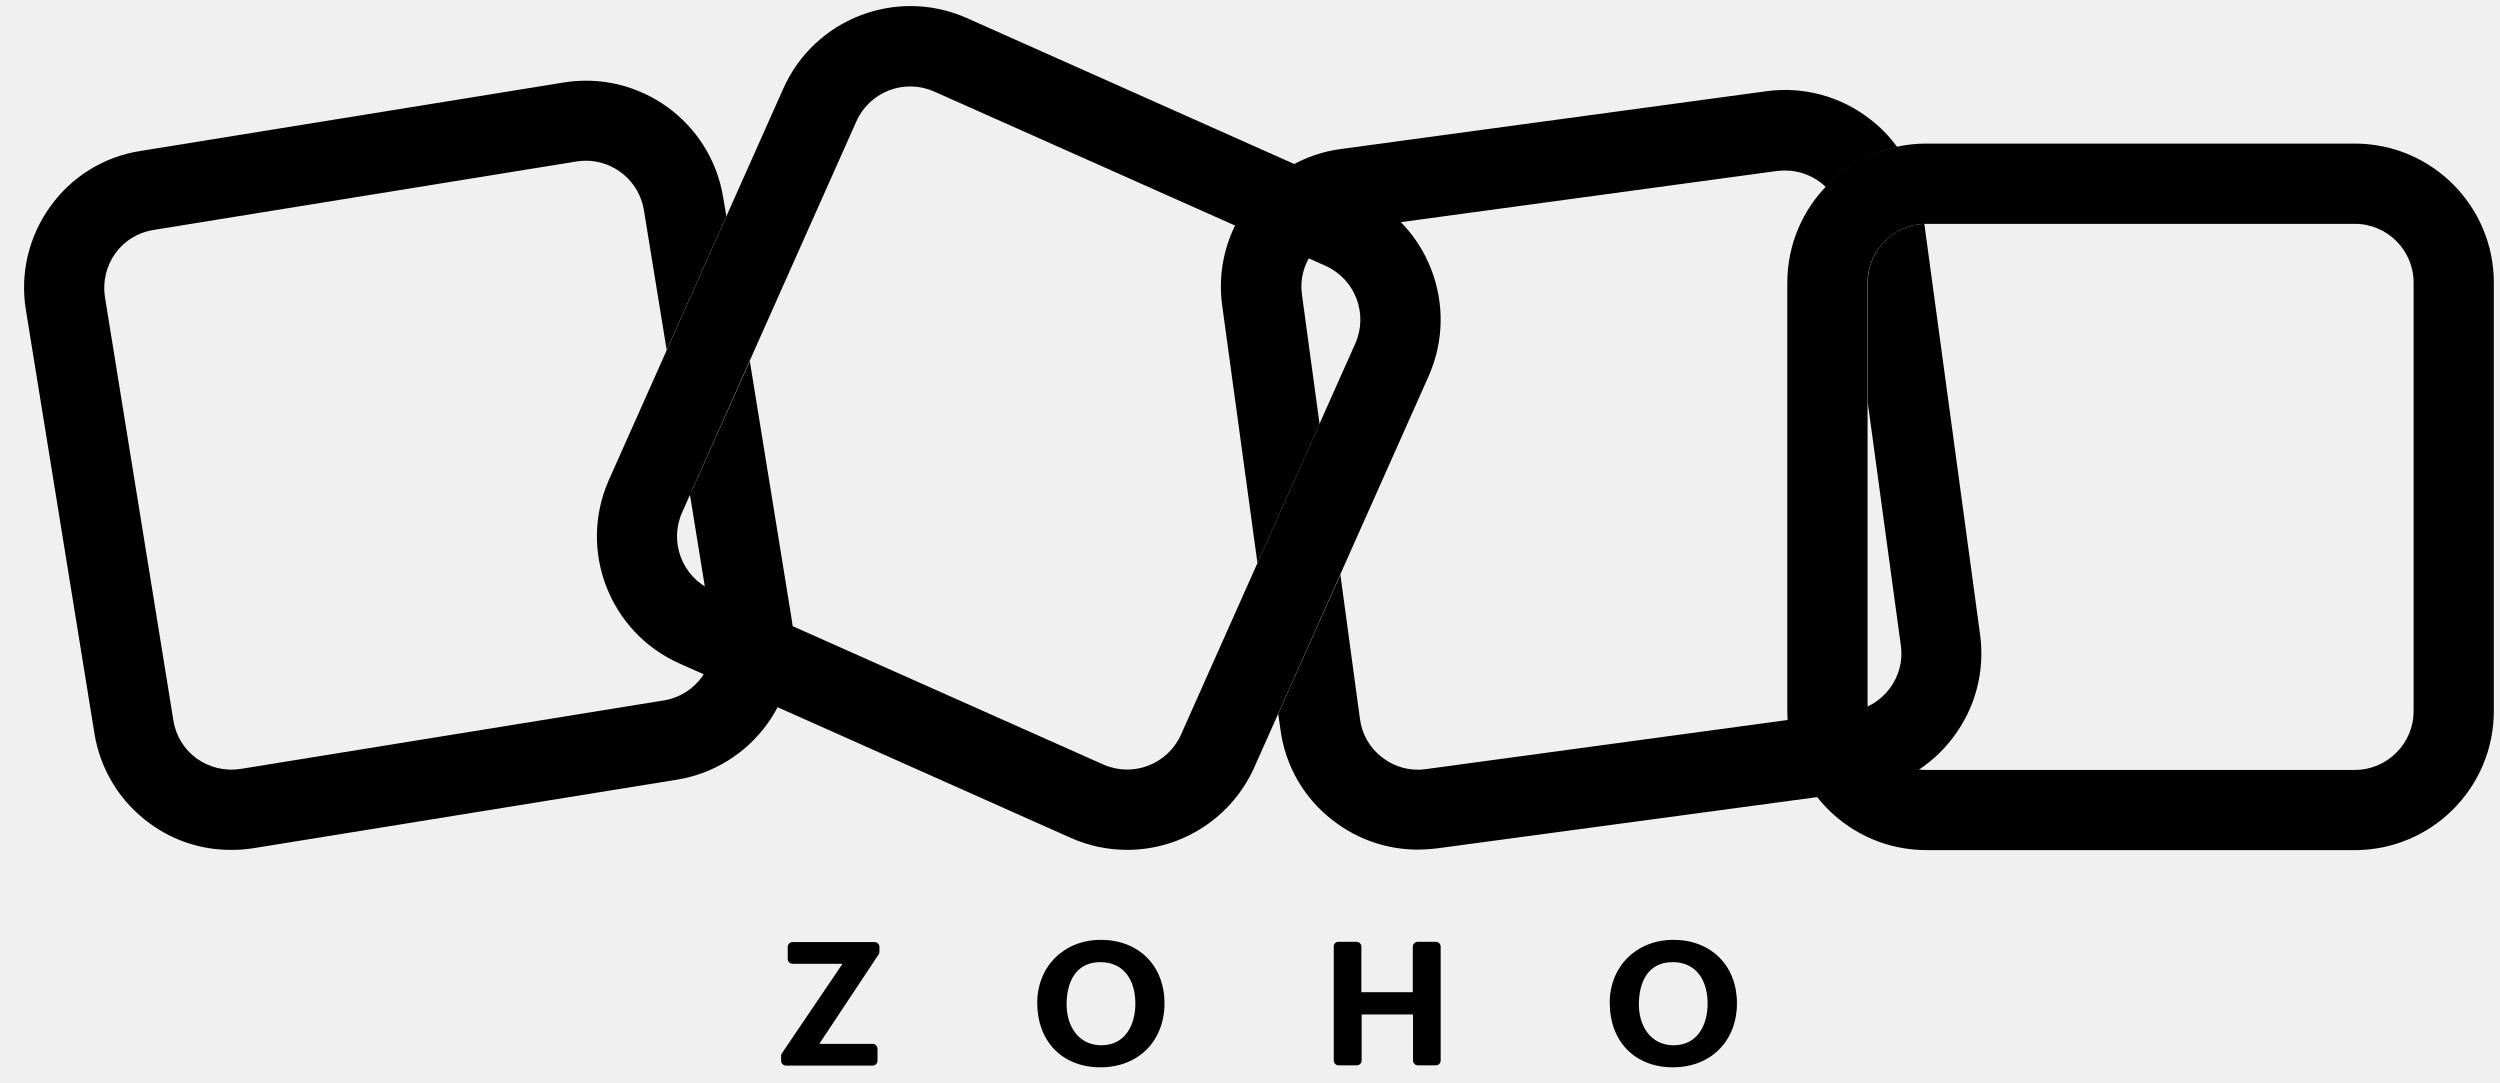
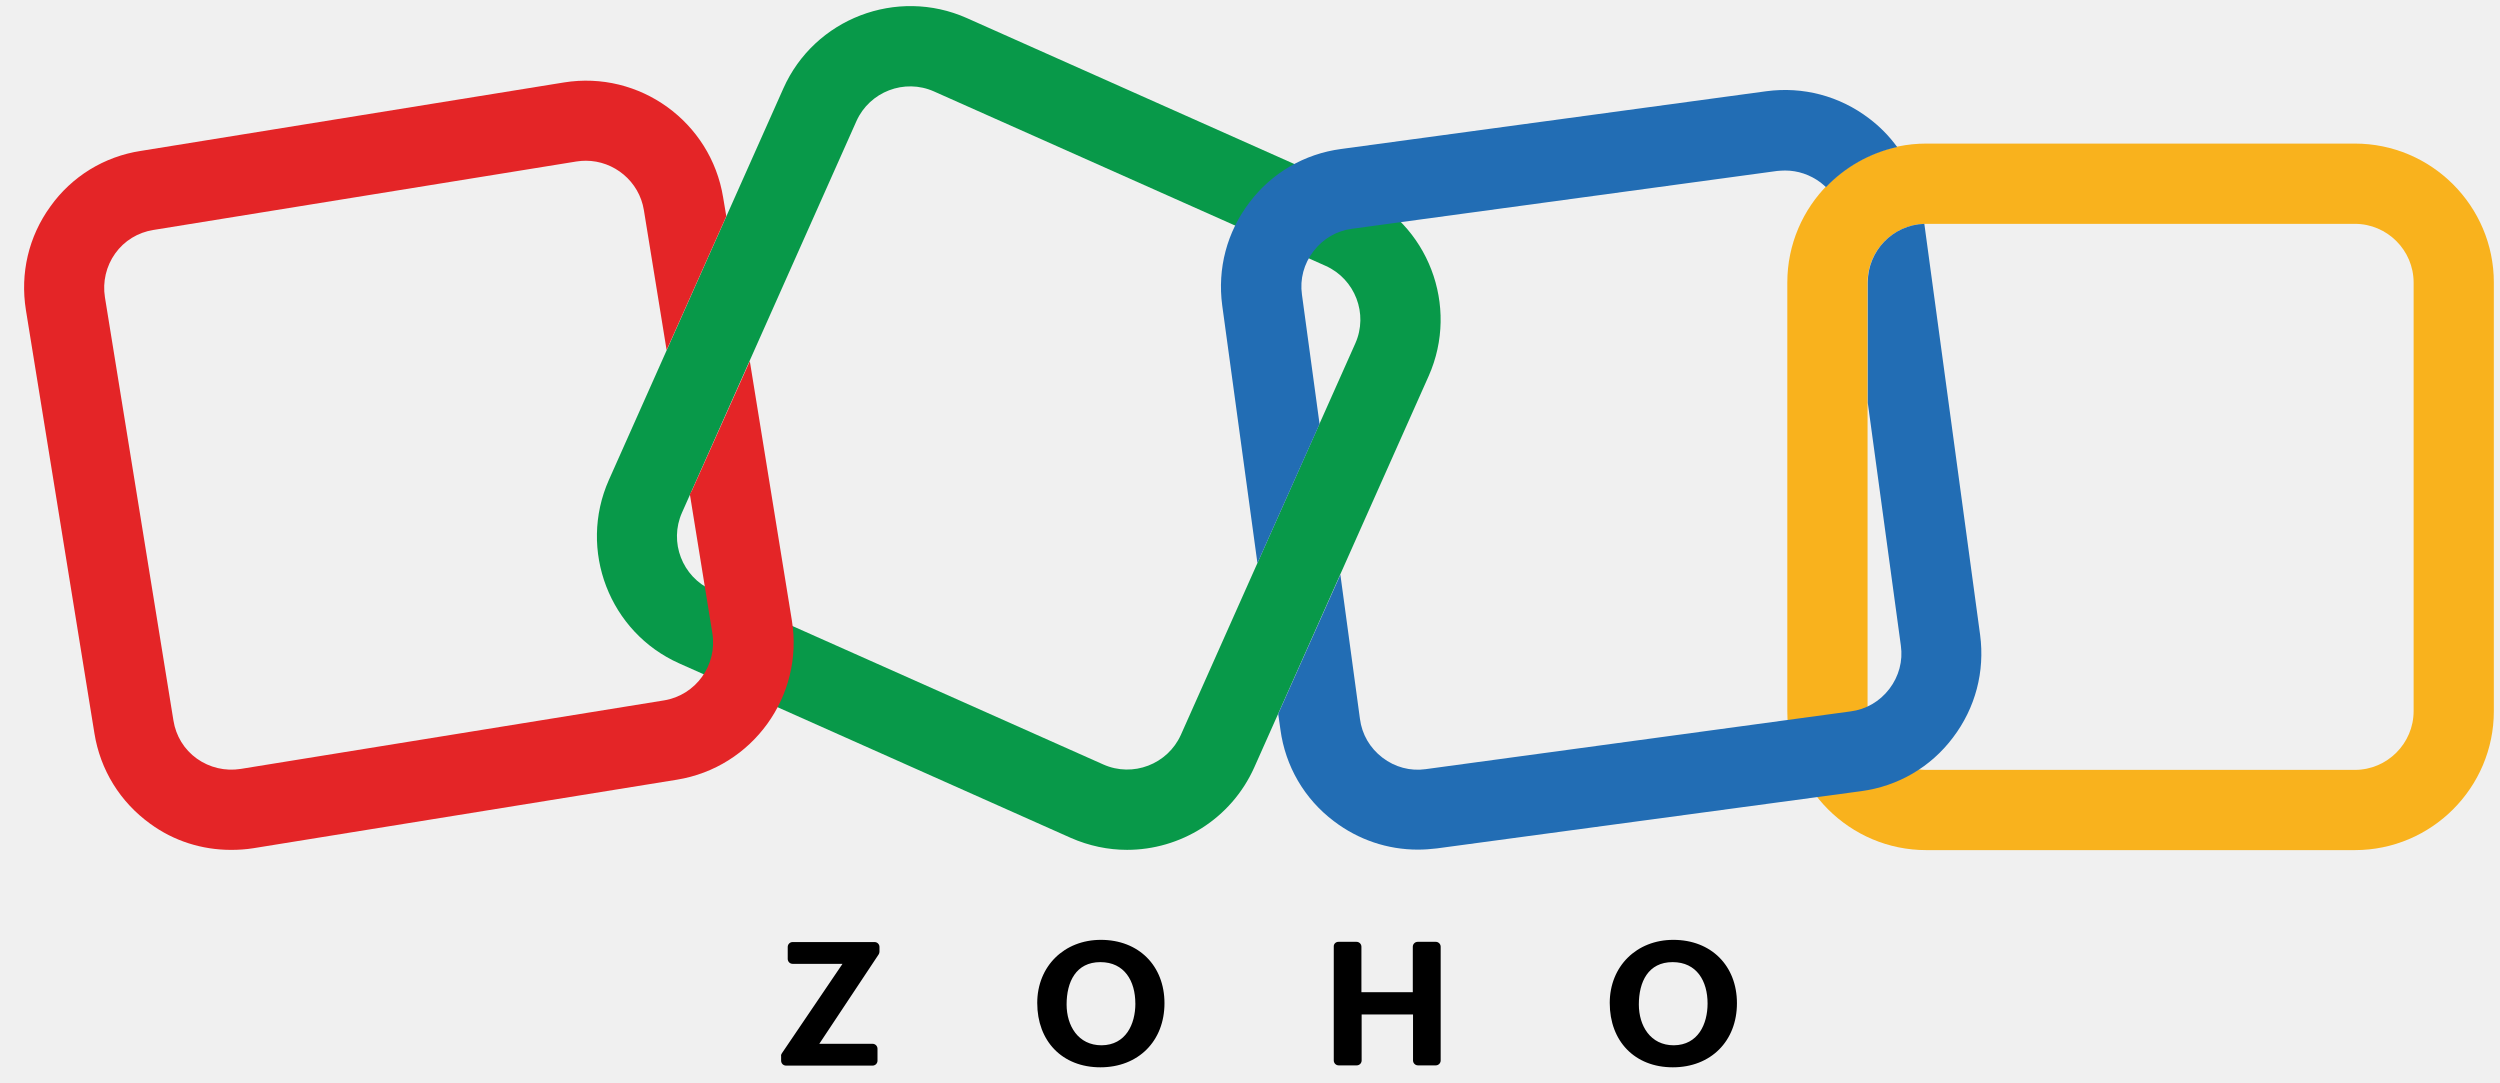
- <svg xmlns="http://www.w3.org/2000/svg" width="67" height="29">
-   <g clip-path="url(#a)">
-     <path d="M30.205 22.776a3.7 3.7 0 0 1-1.508-.321l-10.49-4.675a3.73 3.73 0 0 1-1.889-4.917l4.675-10.49A3.73 3.73 0 0 1 25.91.483L36.4 5.16a3.73 3.73 0 0 1 1.889 4.917l-4.675 10.49a3.74 3.74 0 0 1-3.41 2.21m-.635-2.288a1.58 1.58 0 0 0 2.078-.793l4.675-10.49a1.58 1.58 0 0 0-.794-2.08L25.033 2.452a1.58 1.58 0 0 0-2.079.793l-4.674 10.49a1.58 1.58 0 0 0 .793 2.08zm33.542 2.294H51.625A3.73 3.73 0 0 1 47.9 19.06V7.572a3.73 3.73 0 0 1 3.724-3.724h11.487a3.73 3.73 0 0 1 3.724 3.724V19.06a3.73 3.73 0 0 1-3.724 3.724M51.625 6c-.866 0-1.574.708-1.574 1.573V19.06c0 .865.708 1.574 1.573 1.574h11.487c.866 0 1.574-.709 1.574-1.574V7.572c0-.865-.708-1.573-1.574-1.573z" />
-     <path d="m20.095 9.678-1.548 3.461c-.02.04-.04.072-.059.105l.604 3.724a1.573 1.573 0 0 1-1.299 1.803L6.451 20.607a1.6 1.6 0 0 1-1.174-.275 1.55 1.55 0 0 1-.63-1.023L2.813 7.966a1.6 1.6 0 0 1 .275-1.173c.243-.341.61-.564 1.023-.63l11.343-1.836q.129-.02.249-.02c.754 0 1.429.551 1.554 1.325l.61 3.75 1.6-3.586-.086-.505a3.727 3.727 0 0 0-4.268-3.081L3.769 4.045a3.65 3.65 0 0 0-2.42 1.489 3.7 3.7 0 0 0-.655 2.773L2.53 19.65a3.7 3.7 0 0 0 1.495 2.426 3.65 3.65 0 0 0 2.17.701q.297.002.603-.046l11.343-1.835a3.727 3.727 0 0 0 3.081-4.269zM33.7 15.093l1.664-3.731-.472-3.468a1.54 1.54 0 0 1 .309-1.16 1.54 1.54 0 0 1 1.042-.604l11.382-1.548q.108-.01.216-.012c.341 0 .67.111.951.32.052.04.098.086.144.125a3.75 3.75 0 0 1 1.908-1.075 3.6 3.6 0 0 0-.754-.767 3.7 3.7 0 0 0-2.753-.728L35.94 3.993a3.67 3.67 0 0 0-2.458 1.435 3.7 3.7 0 0 0-.728 2.754zm19.367 1.92L51.572 6a1.57 1.57 0 0 0-1.515 1.567v3.232l.886 6.504c.059.413-.053.826-.308 1.16a1.55 1.55 0 0 1-1.043.604L38.21 20.613a1.54 1.54 0 0 1-1.16-.308 1.54 1.54 0 0 1-.604-1.043l-.524-3.861-1.666 3.73.06.42a3.67 3.67 0 0 0 1.435 2.459c.656.498 1.436.76 2.25.76q.255-.002.51-.033l11.37-1.534a3.67 3.67 0 0 0 2.458-1.436c.603-.793.859-1.77.728-2.753M20.954 28.23l1.625-2.4h-1.337a.13.13 0 0 1-.131-.13v-.322a.13.13 0 0 1 .131-.13h2.197a.13.13 0 0 1 .13.13v.125a.13.13 0 0 1-.02.072l-1.592 2.4h1.429a.13.13 0 0 1 .131.13v.322a.13.13 0 0 1-.131.131h-2.321a.13.13 0 0 1-.131-.131v-.118a.1.1 0 0 1 .02-.079m6.844-1.35c0-.984.722-1.692 1.705-1.692 1.016 0 1.705.695 1.705 1.698 0 1.017-.702 1.718-1.718 1.718-1.023 0-1.692-.701-1.692-1.724m2.63.013c0-.597-.289-1.108-.938-1.108-.656 0-.905.53-.905 1.134 0 .57.308 1.095.938 1.095.649-.007.905-.564.905-1.121m5.442-1.652h.485a.13.13 0 0 1 .13.13v1.22h1.378v-1.22c0-.071.059-.13.13-.13h.486c.072 0 .131.059.131.13v3.05a.13.13 0 0 1-.131.13h-.478a.13.13 0 0 1-.132-.13v-1.233h-1.377v1.233a.13.13 0 0 1-.13.13h-.486a.13.13 0 0 1-.131-.13v-3.05a.12.12 0 0 1 .125-.13m7.27 1.639c0-.984.722-1.692 1.705-1.692 1.017 0 1.705.695 1.705 1.698 0 1.016-.701 1.718-1.718 1.718-1.023 0-1.691-.702-1.691-1.724m2.623.013c0-.597-.288-1.108-.937-1.108-.656 0-.905.53-.905 1.134 0 .57.308 1.095.938 1.095.648-.007.904-.564.904-1.121" />
+ <svg xmlns="http://www.w3.org/2000/svg" width="67" height="29" viewBox="0 0 67 29" fill="none">
+   <g clip-path="url(#clip0_214_3788)">
+     <path d="M30.205 22.776C29.7 22.776 29.188 22.671 28.697 22.455L18.206 17.78C16.331 16.947 15.485 14.738 16.318 12.863L20.993 2.372C21.825 0.497 24.035 -0.349 25.91 0.484L36.401 5.159C38.276 5.992 39.121 8.201 38.289 10.076L33.614 20.567C32.991 21.956 31.627 22.776 30.205 22.776M29.569 20.488C30.362 20.842 31.293 20.481 31.647 19.695L36.322 9.204C36.676 8.411 36.315 7.48 35.529 7.126L25.032 2.451C24.238 2.097 23.307 2.458 22.953 3.244L18.279 13.735C17.924 14.528 18.285 15.459 19.072 15.813L29.569 20.488Z" fill="#089949" />
+     <path d="M63.111 22.783H51.624C49.572 22.783 47.9 21.111 47.9 19.059V7.572C47.9 5.52 49.572 3.848 51.624 3.848H63.111C65.163 3.848 66.835 5.52 66.835 7.572V19.059C66.835 21.111 65.163 22.783 63.111 22.783ZM51.624 5.999C50.759 5.999 50.051 6.707 50.051 7.572V19.059C50.051 19.924 50.759 20.633 51.624 20.633H63.111C63.977 20.633 64.685 19.924 64.685 19.059V7.572C64.685 6.707 63.977 5.999 63.111 5.999H51.624Z" fill="#F9B21D" />
+     <path d="M20.095 9.678L18.547 13.139C18.528 13.179 18.508 13.211 18.488 13.244L19.091 16.968C19.229 17.827 18.645 18.634 17.793 18.771L6.451 20.607C6.038 20.673 5.617 20.574 5.277 20.332C4.936 20.089 4.713 19.722 4.648 19.309L2.812 7.966C2.746 7.554 2.845 7.132 3.087 6.793C3.33 6.452 3.697 6.229 4.11 6.163L15.453 4.327C15.538 4.314 15.623 4.308 15.702 4.308C16.456 4.308 17.131 4.858 17.256 5.632L17.865 9.383L19.465 5.796L19.38 5.291C19.052 3.265 17.138 1.882 15.112 2.21L3.769 4.045C3.287 4.119 2.824 4.289 2.408 4.544C1.993 4.8 1.633 5.136 1.35 5.534C0.766 6.34 0.537 7.324 0.694 8.307L2.53 19.65C2.687 20.633 3.218 21.492 4.025 22.076C4.661 22.541 5.415 22.777 6.195 22.777C6.392 22.777 6.595 22.764 6.798 22.731L18.141 20.896C20.167 20.568 21.55 18.653 21.222 16.627L20.095 9.678Z" fill="#E42527" />
+     <path d="M33.699 15.092L35.364 11.362L34.892 7.894C34.833 7.481 34.945 7.067 35.201 6.733C35.456 6.399 35.824 6.182 36.243 6.13L47.625 4.582C47.697 4.576 47.769 4.57 47.841 4.57C48.182 4.57 48.51 4.681 48.792 4.891C48.844 4.93 48.89 4.976 48.936 5.015C49.451 4.475 50.115 4.101 50.844 3.94C50.632 3.648 50.378 3.39 50.09 3.173C49.297 2.57 48.32 2.314 47.337 2.445L35.941 3.993C34.958 4.124 34.079 4.635 33.483 5.428C32.88 6.222 32.624 7.199 32.755 8.182L33.699 15.092ZM53.067 17.014L51.572 5.999C50.733 6.025 50.057 6.72 50.057 7.566V10.798L50.943 17.302C51.002 17.715 50.89 18.128 50.635 18.462C50.379 18.797 50.012 19.013 49.592 19.066L38.21 20.613C37.797 20.672 37.384 20.561 37.05 20.305C36.715 20.049 36.499 19.682 36.446 19.262L35.922 15.401L34.256 19.131L34.315 19.551C34.447 20.535 34.958 21.413 35.751 22.01C36.407 22.508 37.187 22.77 38 22.77C38.171 22.77 38.341 22.757 38.511 22.737L49.88 21.203C50.864 21.072 51.742 20.561 52.339 19.767C52.942 18.974 53.198 17.997 53.067 17.014Z" fill="#226DB4" />
+     <path d="M20.953 28.23L22.579 25.831H21.242C21.207 25.831 21.174 25.817 21.149 25.792C21.125 25.767 21.111 25.734 21.111 25.699V25.378C21.111 25.306 21.17 25.247 21.242 25.247H23.439C23.511 25.247 23.57 25.306 23.57 25.378V25.503C23.57 25.529 23.563 25.555 23.55 25.575L21.957 27.974H23.386C23.458 27.974 23.517 28.034 23.517 28.106V28.427C23.517 28.499 23.458 28.558 23.386 28.558H21.065C21.03 28.558 20.997 28.544 20.972 28.52C20.948 28.495 20.934 28.462 20.934 28.427V28.309C20.927 28.276 20.94 28.25 20.953 28.23ZM27.798 26.88C27.798 25.896 28.52 25.188 29.503 25.188C30.519 25.188 31.208 25.883 31.208 26.886C31.208 27.902 30.506 28.604 29.49 28.604C28.467 28.604 27.798 27.902 27.798 26.88ZM30.427 26.893C30.427 26.296 30.139 25.785 29.49 25.785C28.834 25.785 28.585 26.316 28.585 26.919C28.585 27.489 28.893 28.014 29.523 28.014C30.172 28.007 30.428 27.45 30.428 26.893M35.87 25.241H36.355C36.427 25.241 36.486 25.3 36.486 25.372V26.591H37.863V25.372C37.863 25.3 37.922 25.241 37.994 25.241H38.479C38.551 25.241 38.61 25.3 38.61 25.372V28.421C38.61 28.493 38.551 28.552 38.479 28.552H38.001C37.966 28.552 37.932 28.538 37.908 28.513C37.883 28.489 37.869 28.455 37.869 28.421V27.188H36.492V28.421C36.492 28.493 36.433 28.552 36.361 28.552H35.876C35.841 28.552 35.808 28.538 35.783 28.513C35.759 28.489 35.745 28.455 35.745 28.421V25.372C35.739 25.3 35.797 25.241 35.87 25.241ZM43.141 26.88C43.141 25.896 43.862 25.188 44.845 25.188C45.861 25.188 46.55 25.883 46.55 26.886C46.55 27.902 45.849 28.604 44.832 28.604C43.809 28.604 43.141 27.902 43.141 26.88ZM45.763 26.893C45.763 26.296 45.475 25.785 44.826 25.785C44.17 25.785 43.921 26.316 43.921 26.919C43.921 27.489 44.229 28.014 44.858 28.014C45.507 28.007 45.763 27.45 45.763 26.893Z" fill="black" />
  </g>
  <defs>
-     <clipPath id="a">
-       <path d="M.646.164h66.19v28.44H.646z" />
+     <clipPath id="clip0_214_3788">
+       <rect width="66.19" height="28.441" fill="white" transform="translate(0.645752 0.163574)" />
    </clipPath>
  </defs>
</svg>
